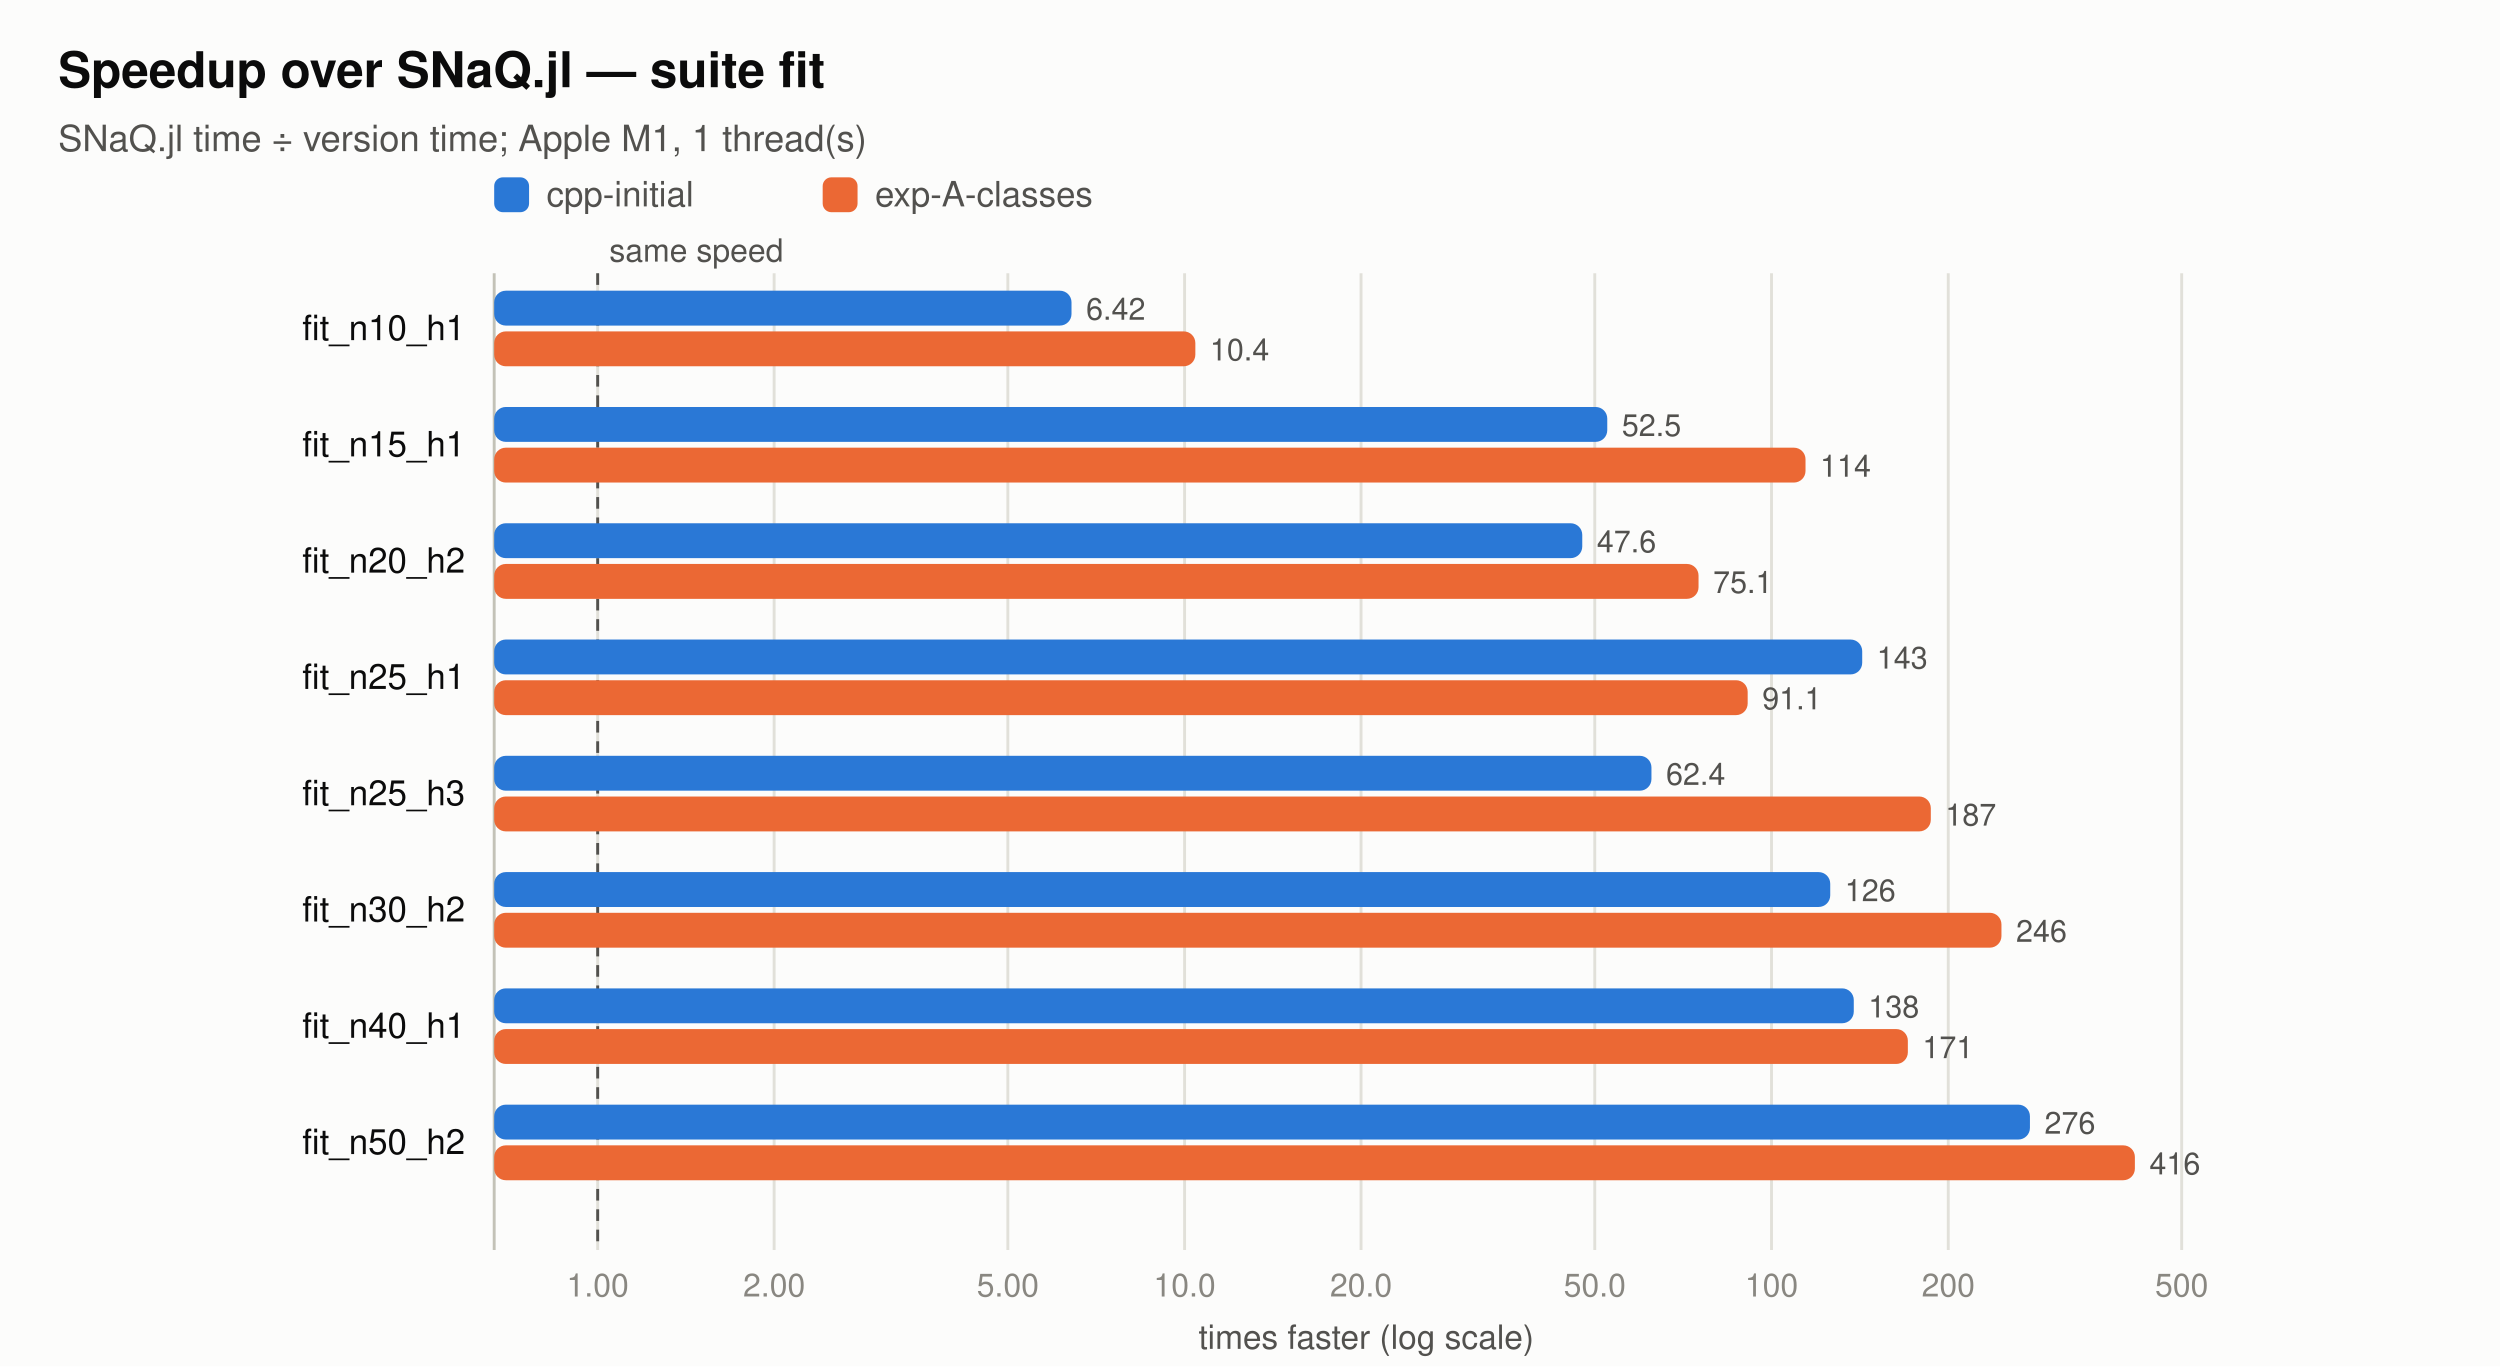
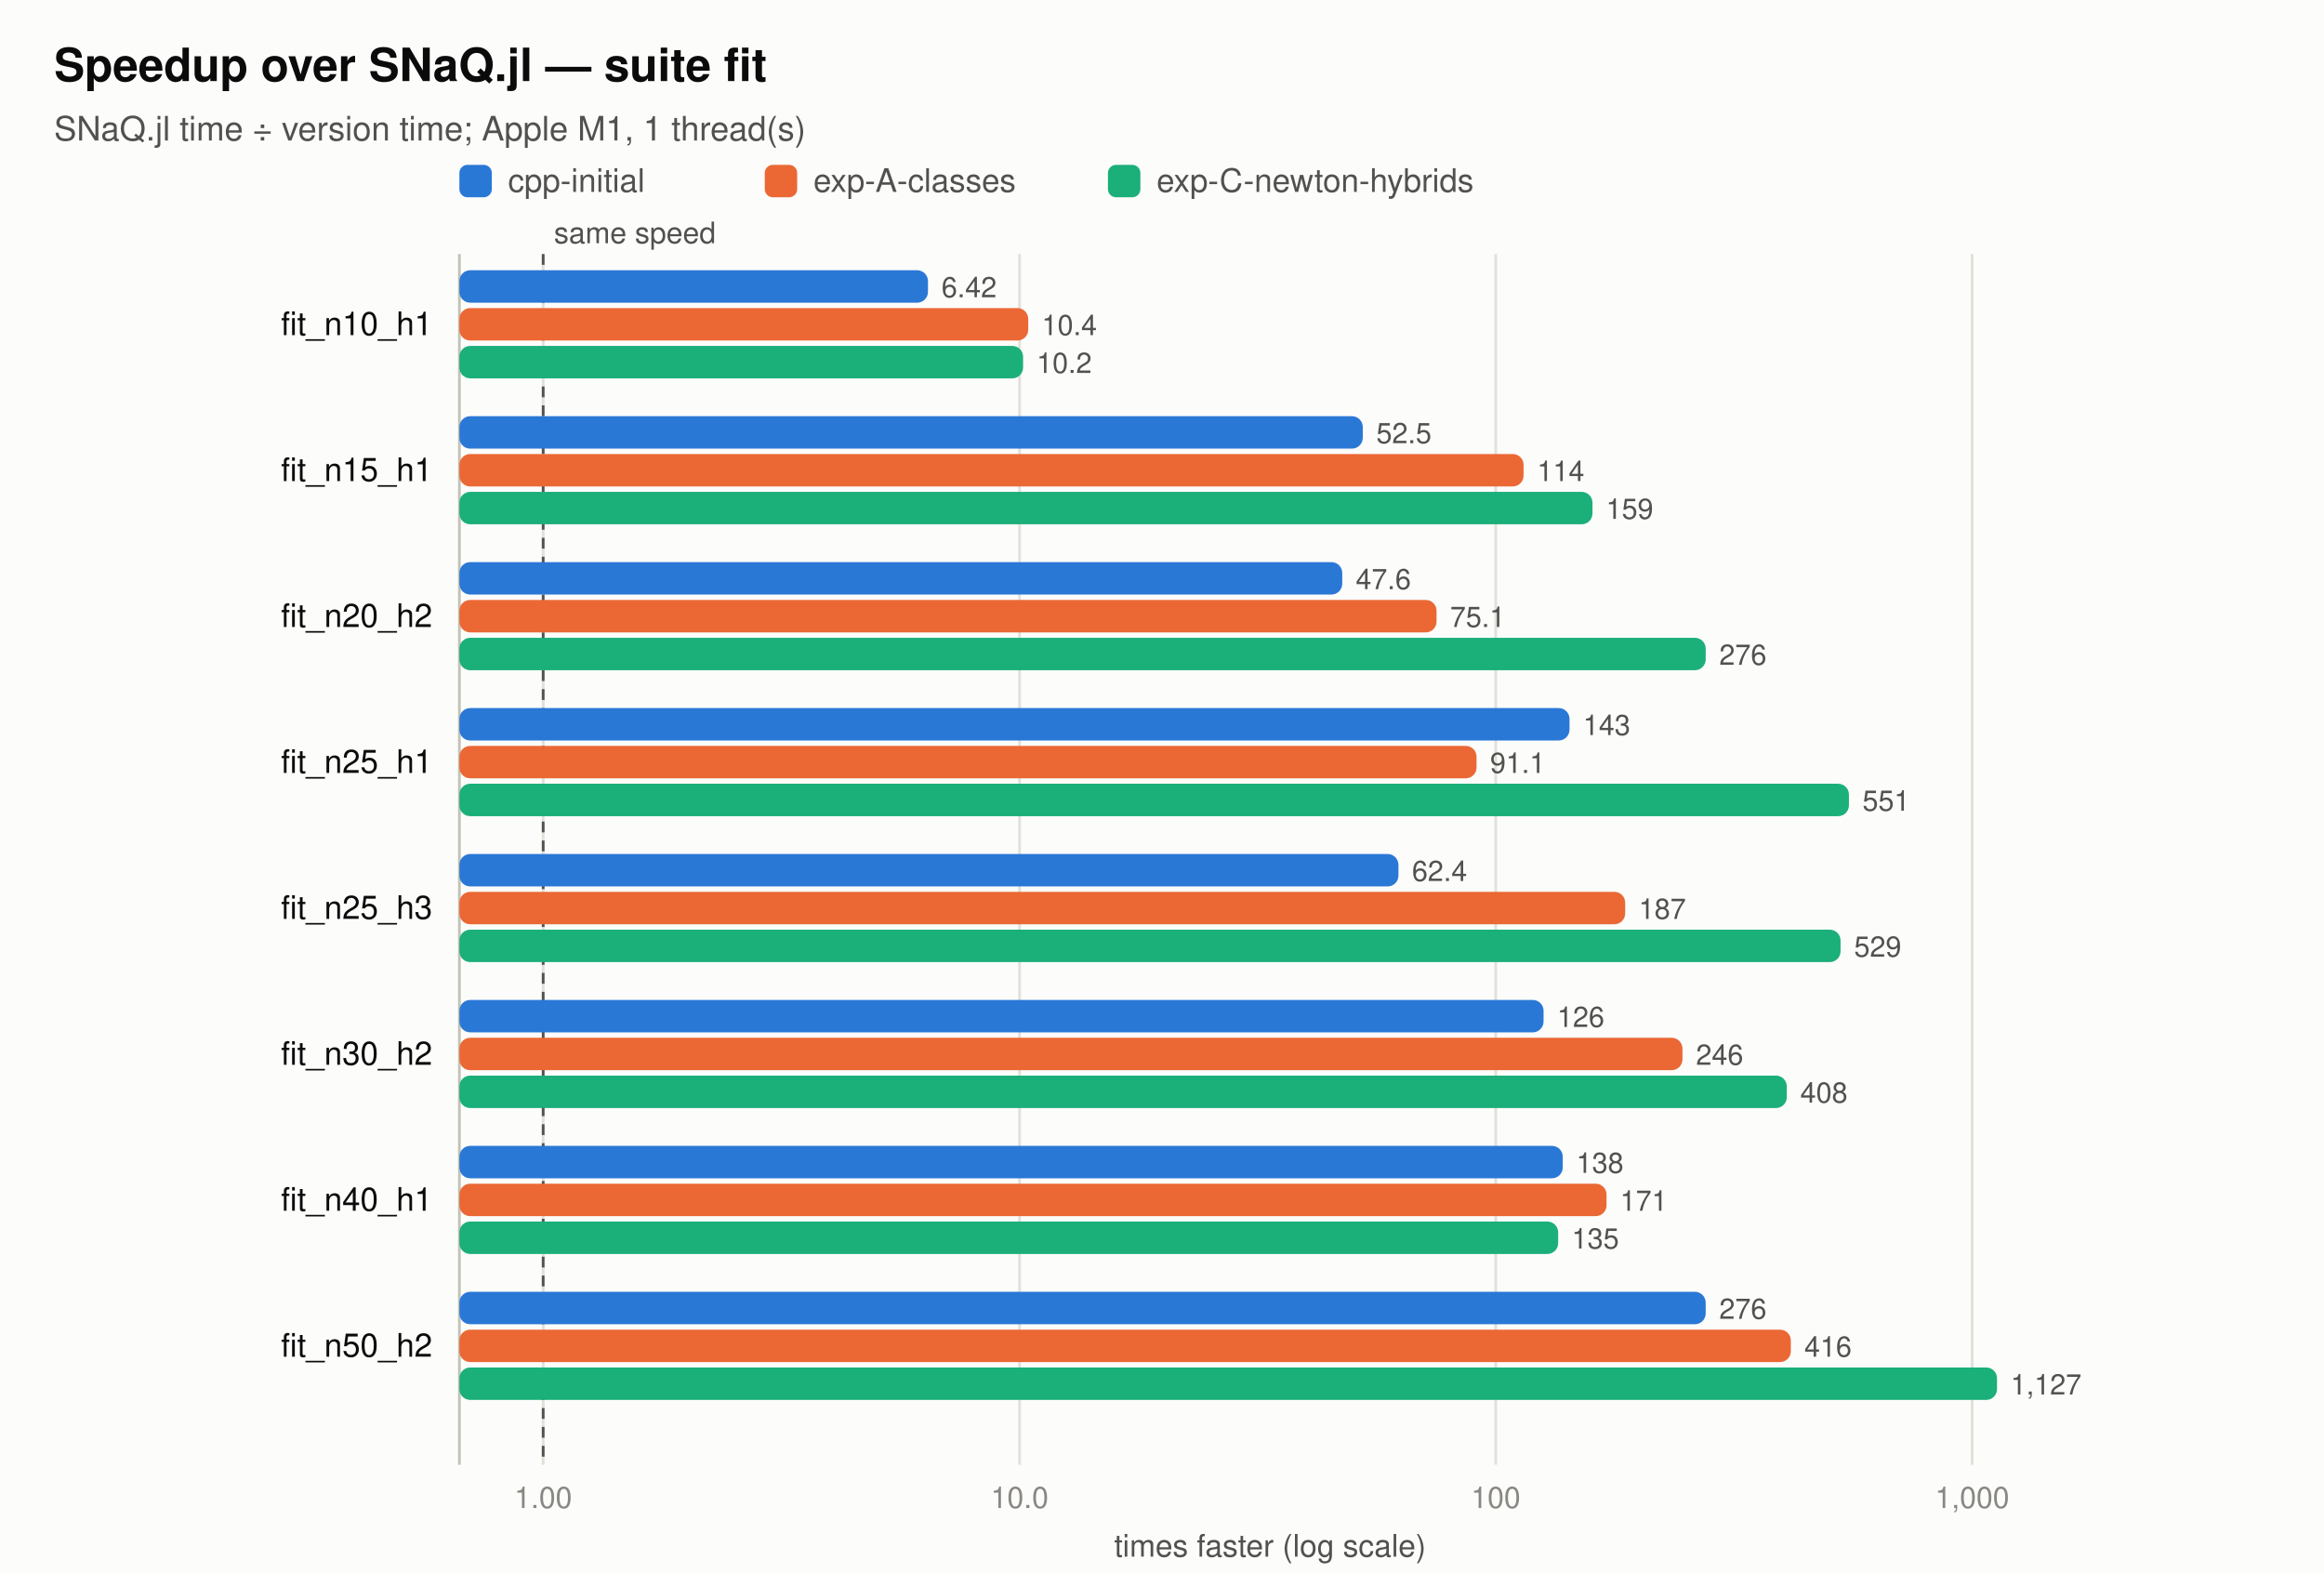
- <svg xmlns="http://www.w3.org/2000/svg" width="860" height="470" viewBox="0 0 860 470" font-family="-apple-system, BlinkMacSystemFont, 'Segoe UI', Helvetica, Arial, sans-serif">
-   <rect width="860" height="470" fill="#fcfcfb" />
+ <svg xmlns="http://www.w3.org/2000/svg" width="860" height="582" viewBox="0 0 860 582" font-family="-apple-system, BlinkMacSystemFont, 'Segoe UI', Helvetica, Arial, sans-serif">
+   <rect width="860" height="582" fill="#fcfcfb" />
  <text x="20" y="30" font-size="17" font-weight="600" fill="#0b0b0b">Speedup over SNaQ.jl — suite fit</text>
  <text x="20" y="52" font-size="12.5" fill="#52514e">SNaQ.jl time ÷ version time; Apple M1, 1 thread(s)</text>
  <rect x="170" y="61" width="12" height="12" rx="3" fill="#2a78d6" />
  <text x="188" y="71" font-size="12" fill="#52514e">cpp-initial</text>
  <rect x="283" y="61" width="12" height="12" rx="3" fill="#eb6834" />
  <text x="301" y="71" font-size="12" fill="#52514e">exp-A-classes</text>
-   <line x1="205.6" y1="94" x2="205.6" y2="430" stroke="#e1e0d9" stroke-width="1" />
-   <text x="205.6" y="446" font-size="11" fill="#898781" text-anchor="middle">1.00</text>
-   <line x1="266.3" y1="94" x2="266.3" y2="430" stroke="#e1e0d9" stroke-width="1" />
-   <text x="266.3" y="446" font-size="11" fill="#898781" text-anchor="middle">2.00</text>
-   <line x1="346.7" y1="94" x2="346.7" y2="430" stroke="#e1e0d9" stroke-width="1" />
-   <text x="346.7" y="446" font-size="11" fill="#898781" text-anchor="middle">5.00</text>
-   <line x1="407.5" y1="94" x2="407.5" y2="430" stroke="#e1e0d9" stroke-width="1" />
-   <text x="407.5" y="446" font-size="11" fill="#898781" text-anchor="middle">10.0</text>
-   <line x1="468.2" y1="94" x2="468.2" y2="430" stroke="#e1e0d9" stroke-width="1" />
-   <text x="468.2" y="446" font-size="11" fill="#898781" text-anchor="middle">20.0</text>
-   <line x1="548.6" y1="94" x2="548.6" y2="430" stroke="#e1e0d9" stroke-width="1" />
-   <text x="548.6" y="446" font-size="11" fill="#898781" text-anchor="middle">50.0</text>
-   <line x1="609.4" y1="94" x2="609.4" y2="430" stroke="#e1e0d9" stroke-width="1" />
-   <text x="609.4" y="446" font-size="11" fill="#898781" text-anchor="middle">100</text>
-   <line x1="670.2" y1="94" x2="670.2" y2="430" stroke="#e1e0d9" stroke-width="1" />
-   <text x="670.2" y="446" font-size="11" fill="#898781" text-anchor="middle">200</text>
-   <line x1="750.5" y1="94" x2="750.5" y2="430" stroke="#e1e0d9" stroke-width="1" />
-   <text x="750.5" y="446" font-size="11" fill="#898781" text-anchor="middle">500</text>
-   <text x="470.0" y="464" font-size="11.5" fill="#52514e" text-anchor="middle">times faster (log scale)</text>
-   <line x1="170.0" y1="94" x2="170.0" y2="430" stroke="#c3c2b7" stroke-width="1" />
-   <line x1="205.6" y1="94" x2="205.6" y2="430" stroke="#52514e" stroke-width="1" stroke-dasharray="4 3" />
-   <text x="209.6" y="90" font-size="11" fill="#52514e">same speed</text>
-   <text x="160" y="117.0" font-size="12" fill="#0b0b0b" text-anchor="end">fit_n10_h1</text>
+   <rect x="410" y="61" width="12" height="12" rx="3" fill="#1baf7a" />
+   <text x="428" y="71" font-size="12" fill="#52514e">exp-C-newton-hybrids</text>
+   <line x1="201.0" y1="94" x2="201.0" y2="542" stroke="#e1e0d9" stroke-width="1" />
+   <text x="201.0" y="558" font-size="11" fill="#898781" text-anchor="middle">1.00</text>
+   <line x1="377.3" y1="94" x2="377.3" y2="542" stroke="#e1e0d9" stroke-width="1" />
+   <text x="377.3" y="558" font-size="11" fill="#898781" text-anchor="middle">10.0</text>
+   <line x1="553.5" y1="94" x2="553.5" y2="542" stroke="#e1e0d9" stroke-width="1" />
+   <text x="553.5" y="558" font-size="11" fill="#898781" text-anchor="middle">100</text>
+   <line x1="729.8" y1="94" x2="729.8" y2="542" stroke="#e1e0d9" stroke-width="1" />
+   <text x="729.8" y="558" font-size="11" fill="#898781" text-anchor="middle">1,000</text>
+   <text x="470.0" y="576" font-size="11.5" fill="#52514e" text-anchor="middle">times faster (log scale)</text>
+   <line x1="170.0" y1="94" x2="170.0" y2="542" stroke="#c3c2b7" stroke-width="1" />
+   <line x1="201.0" y1="94" x2="201.0" y2="542" stroke="#52514e" stroke-width="1" stroke-dasharray="4 3" />
+   <text x="205.0" y="90" font-size="11" fill="#52514e">same speed</text>
+   <text x="160" y="124.0" font-size="12" fill="#0b0b0b" text-anchor="end">fit_n10_h1</text>
  <g>
-     <rect x="170.0" y="100" width="198.6" height="12" rx="4.0" fill="#2a78d6" />
+     <rect x="170.0" y="100" width="173.4" height="12" rx="4.0" fill="#2a78d6" />
  </g>
-   <text x="373.6" y="110" font-size="10.5" fill="#52514e" text-anchor="start">6.42</text>
+   <text x="348.4" y="110" font-size="10.5" fill="#52514e" text-anchor="start">6.42</text>
  <g>
-     <rect x="170.0" y="114" width="241.2" height="12" rx="4.0" fill="#eb6834" />
+     <rect x="170.0" y="114" width="210.5" height="12" rx="4.0" fill="#eb6834" />
  </g>
-   <text x="416.2" y="124" font-size="10.5" fill="#52514e" text-anchor="start">10.4</text>
-   <text x="160" y="157.0" font-size="12" fill="#0b0b0b" text-anchor="end">fit_n15_h1</text>
+   <text x="385.5" y="124" font-size="10.5" fill="#52514e" text-anchor="start">10.4</text>
  <g>
-     <rect x="170.0" y="140" width="382.9" height="12" rx="4.0" fill="#2a78d6" />
+     <rect x="170.0" y="128" width="208.6" height="12" rx="4.0" fill="#1baf7a" />
  </g>
-   <text x="557.9" y="150" font-size="10.5" fill="#52514e" text-anchor="start">52.5</text>
+   <text x="383.6" y="138" font-size="10.5" fill="#52514e" text-anchor="start">10.2</text>
+   <text x="160" y="178.0" font-size="12" fill="#0b0b0b" text-anchor="end">fit_n15_h1</text>
  <g>
-     <rect x="170.0" y="154" width="451.1" height="12" rx="4.0" fill="#eb6834" />
+     <rect x="170.0" y="154" width="334.3" height="12" rx="4.0" fill="#2a78d6" />
  </g>
-   <text x="626.1" y="164" font-size="10.5" fill="#52514e" text-anchor="start">114</text>
-   <text x="160" y="197.0" font-size="12" fill="#0b0b0b" text-anchor="end">fit_n20_h2</text>
+   <text x="509.3" y="164" font-size="10.5" fill="#52514e" text-anchor="start">52.5</text>
  <g>
-     <rect x="170.0" y="180" width="374.3" height="12" rx="4.0" fill="#2a78d6" />
+     <rect x="170.0" y="168" width="393.8" height="12" rx="4.0" fill="#eb6834" />
  </g>
-   <text x="549.3" y="190" font-size="10.5" fill="#52514e" text-anchor="start">47.6</text>
+   <text x="568.8" y="178" font-size="10.5" fill="#52514e" text-anchor="start">114</text>
  <g>
-     <rect x="170.0" y="194" width="414.3" height="12" rx="4.0" fill="#eb6834" />
+     <rect x="170.0" y="182" width="419.3" height="12" rx="4.0" fill="#1baf7a" />
  </g>
-   <text x="589.3" y="204" font-size="10.5" fill="#52514e" text-anchor="start">75.1</text>
-   <text x="160" y="237.0" font-size="12" fill="#0b0b0b" text-anchor="end">fit_n25_h1</text>
+   <text x="594.3" y="192" font-size="10.5" fill="#52514e" text-anchor="start">159</text>
+   <text x="160" y="232.0" font-size="12" fill="#0b0b0b" text-anchor="end">fit_n20_h2</text>
  <g>
-     <rect x="170.0" y="220" width="470.6" height="12" rx="4.0" fill="#2a78d6" />
+     <rect x="170.0" y="208" width="326.7" height="12" rx="4.0" fill="#2a78d6" />
  </g>
-   <text x="645.6" y="230" font-size="10.5" fill="#52514e" text-anchor="start">143</text>
+   <text x="501.7" y="218" font-size="10.5" fill="#52514e" text-anchor="start">47.6</text>
  <g>
-     <rect x="170.0" y="234" width="431.2" height="12" rx="4.0" fill="#eb6834" />
+     <rect x="170.0" y="222" width="361.6" height="12" rx="4.0" fill="#eb6834" />
  </g>
-   <text x="606.2" y="244" font-size="10.5" fill="#52514e" text-anchor="start">91.1</text>
-   <text x="160" y="277.0" font-size="12" fill="#0b0b0b" text-anchor="end">fit_n25_h3</text>
+   <text x="536.6" y="232" font-size="10.5" fill="#52514e" text-anchor="start">75.1</text>
  <g>
-     <rect x="170.0" y="260" width="398.1" height="12" rx="4.0" fill="#2a78d6" />
+     <rect x="170.0" y="236" width="461.2" height="12" rx="4.0" fill="#1baf7a" />
  </g>
-   <text x="573.1" y="270" font-size="10.5" fill="#52514e" text-anchor="start">62.4</text>
+   <text x="636.2" y="246" font-size="10.5" fill="#52514e" text-anchor="start">276</text>
+   <text x="160" y="286.0" font-size="12" fill="#0b0b0b" text-anchor="end">fit_n25_h1</text>
  <g>
-     <rect x="170.0" y="274" width="494.2" height="12" rx="4.0" fill="#eb6834" />
+     <rect x="170.0" y="262" width="410.8" height="12" rx="4.0" fill="#2a78d6" />
  </g>
-   <text x="669.2" y="284" font-size="10.5" fill="#52514e" text-anchor="start">187</text>
-   <text x="160" y="317.0" font-size="12" fill="#0b0b0b" text-anchor="end">fit_n30_h2</text>
+   <text x="585.8" y="272" font-size="10.5" fill="#52514e" text-anchor="start">143</text>
  <g>
-     <rect x="170.0" y="300" width="459.6" height="12" rx="4.0" fill="#2a78d6" />
+     <rect x="170.0" y="276" width="376.4" height="12" rx="4.0" fill="#eb6834" />
  </g>
-   <text x="634.6" y="310" font-size="10.5" fill="#52514e" text-anchor="start">126</text>
+   <text x="551.4" y="286" font-size="10.5" fill="#52514e" text-anchor="start">91.1</text>
  <g>
-     <rect x="170.0" y="314" width="518.5" height="12" rx="4.0" fill="#eb6834" />
+     <rect x="170.0" y="290" width="514.2" height="12" rx="4.0" fill="#1baf7a" />
  </g>
-   <text x="693.5" y="324" font-size="10.5" fill="#52514e" text-anchor="start">246</text>
-   <text x="160" y="357.0" font-size="12" fill="#0b0b0b" text-anchor="end">fit_n40_h1</text>
+   <text x="689.2" y="300" font-size="10.5" fill="#52514e" text-anchor="start">551</text>
+   <text x="160" y="340.0" font-size="12" fill="#0b0b0b" text-anchor="end">fit_n25_h3</text>
  <g>
-     <rect x="170.0" y="340" width="467.7" height="12" rx="4.0" fill="#2a78d6" />
+     <rect x="170.0" y="316" width="347.5" height="12" rx="4.0" fill="#2a78d6" />
  </g>
-   <text x="642.7" y="350" font-size="10.5" fill="#52514e" text-anchor="start">138</text>
+   <text x="522.5" y="326" font-size="10.5" fill="#52514e" text-anchor="start">62.4</text>
  <g>
-     <rect x="170.0" y="354" width="486.3" height="12" rx="4.0" fill="#eb6834" />
+     <rect x="170.0" y="330" width="431.4" height="12" rx="4.0" fill="#eb6834" />
  </g>
-   <text x="661.3" y="364" font-size="10.5" fill="#52514e" text-anchor="start">171</text>
-   <text x="160" y="397.0" font-size="12" fill="#0b0b0b" text-anchor="end">fit_n50_h2</text>
+   <text x="606.4" y="340" font-size="10.5" fill="#52514e" text-anchor="start">187</text>
  <g>
-     <rect x="170.0" y="380" width="528.3" height="12" rx="4.0" fill="#2a78d6" />
+     <rect x="170.0" y="344" width="511.1" height="12" rx="4.0" fill="#1baf7a" />
  </g>
-   <text x="703.3" y="390" font-size="10.5" fill="#52514e" text-anchor="start">276</text>
+   <text x="686.1" y="354" font-size="10.5" fill="#52514e" text-anchor="start">529</text>
+   <text x="160" y="394.0" font-size="12" fill="#0b0b0b" text-anchor="end">fit_n30_h2</text>
  <g>
-     <rect x="170.0" y="394" width="564.4" height="12" rx="4.0" fill="#eb6834" />
+     <rect x="170.0" y="370" width="401.2" height="12" rx="4.0" fill="#2a78d6" />
  </g>
-   <text x="739.4" y="404" font-size="10.5" fill="#52514e" text-anchor="start">416</text>
+   <text x="576.2" y="380" font-size="10.5" fill="#52514e" text-anchor="start">126</text>
+   <g>
+     <rect x="170.0" y="384" width="452.6" height="12" rx="4.0" fill="#eb6834" />
+   </g>
+   <text x="627.6" y="394" font-size="10.5" fill="#52514e" text-anchor="start">246</text>
+   <g>
+     <rect x="170.0" y="398" width="491.2" height="12" rx="4.0" fill="#1baf7a" />
+   </g>
+   <text x="666.2" y="408" font-size="10.5" fill="#52514e" text-anchor="start">408</text>
+   <text x="160" y="448.0" font-size="12" fill="#0b0b0b" text-anchor="end">fit_n40_h1</text>
+   <g>
+     <rect x="170.0" y="424" width="408.3" height="12" rx="4.0" fill="#2a78d6" />
+   </g>
+   <text x="583.3" y="434" font-size="10.5" fill="#52514e" text-anchor="start">138</text>
+   <g>
+     <rect x="170.0" y="438" width="424.5" height="12" rx="4.0" fill="#eb6834" />
+   </g>
+   <text x="599.5" y="448" font-size="10.5" fill="#52514e" text-anchor="start">171</text>
+   <g>
+     <rect x="170.0" y="452" width="406.6" height="12" rx="4.0" fill="#1baf7a" />
+   </g>
+   <text x="581.6" y="462" font-size="10.5" fill="#52514e" text-anchor="start">135</text>
+   <text x="160" y="502.0" font-size="12" fill="#0b0b0b" text-anchor="end">fit_n50_h2</text>
+   <g>
+     <rect x="170.0" y="478" width="461.2" height="12" rx="4.0" fill="#2a78d6" />
+   </g>
+   <text x="636.2" y="488" font-size="10.5" fill="#52514e" text-anchor="start">276</text>
+   <g>
+     <rect x="170.0" y="492" width="492.7" height="12" rx="4.0" fill="#eb6834" />
+   </g>
+   <text x="667.7" y="502" font-size="10.5" fill="#52514e" text-anchor="start">416</text>
+   <g>
+     <rect x="170.0" y="506" width="569.0" height="12" rx="4.0" fill="#1baf7a" />
+   </g>
+   <text x="744.0" y="516" font-size="10.5" fill="#52514e" text-anchor="start">1,127</text>
</svg>
